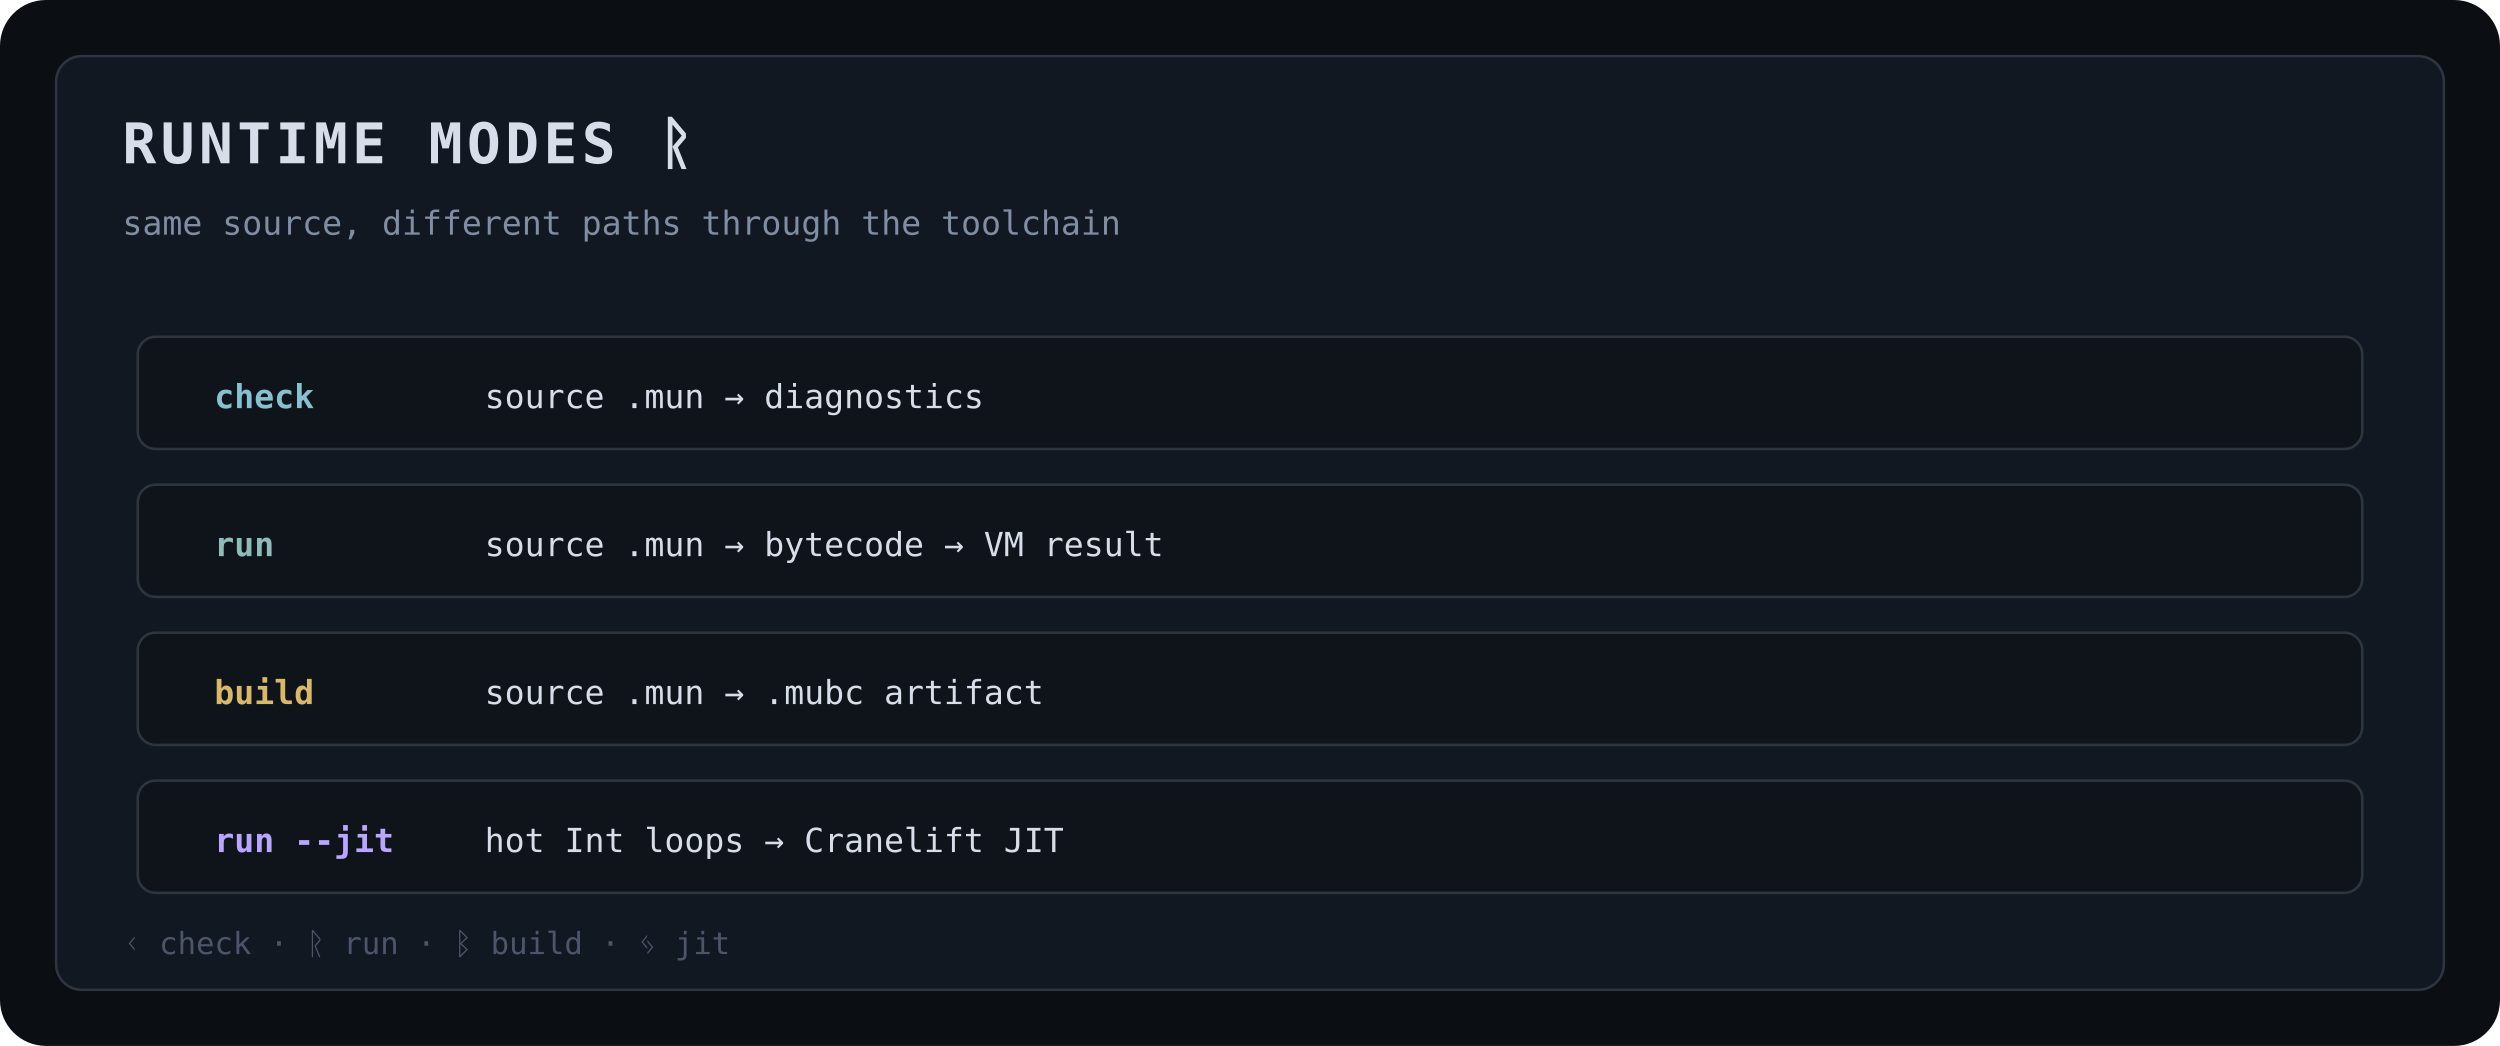
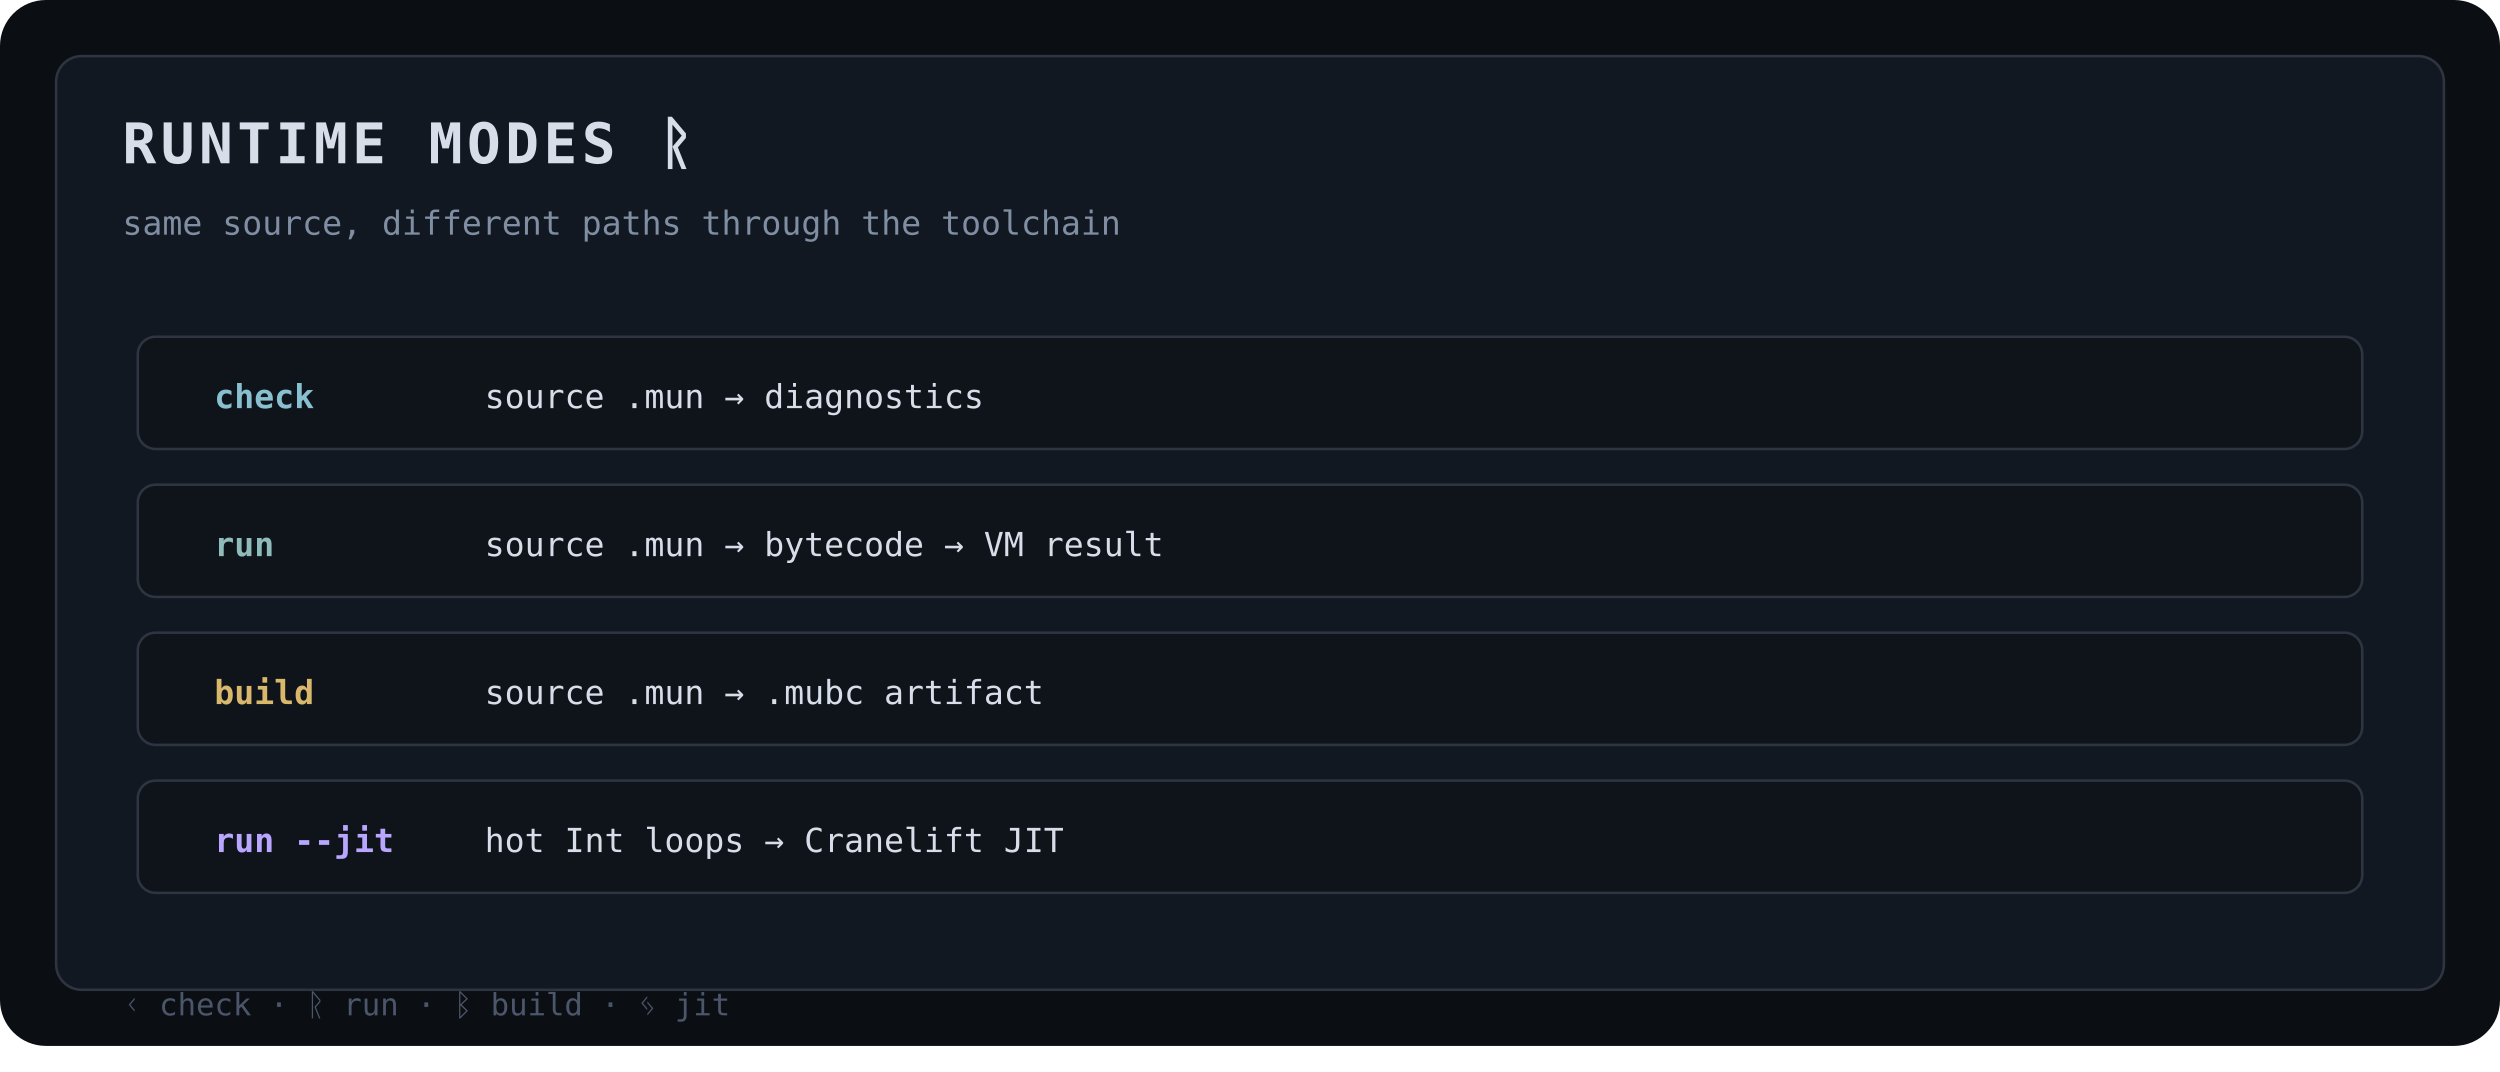
- <svg xmlns="http://www.w3.org/2000/svg" width="980" height="410" viewBox="0 0 980 410">
+ <svg xmlns="http://www.w3.org/2000/svg" width="980" height="420" viewBox="0 0 980 420" role="img" aria-labelledby="title desc">
  <rect width="980" height="410" rx="18" fill="#0b0f14" />
  <rect x="22" y="22" width="936" height="366" rx="10" fill="#121821" stroke="#2e3440" />
  <text x="48" y="64" fill="#d8dee9" font-family="ui-monospace, SFMono-Regular, Menlo, monospace" font-size="22" font-weight="700" letter-spacing="0.08em">RUNTIME MODES ᚱ</text>
  <text x="48" y="92" fill="#7f8ea3" font-family="ui-monospace, SFMono-Regular, Menlo, monospace" font-size="13">same source, different paths through the toolchain</text>
  <g font-family="ui-monospace, SFMono-Regular, Menlo, monospace">
    <rect x="54" y="132" width="872" height="44" rx="7" fill="#0f141b" stroke="#2e3440" />
    <text x="84" y="160" fill="#88c0d0" font-size="13" font-weight="700">check</text>
    <text x="190" y="160" fill="#d8dee9" font-size="13">source .mun → diagnostics</text>
    <rect x="54" y="190" width="872" height="44" rx="7" fill="#0f141b" stroke="#2e3440" />
    <text x="84" y="218" fill="#8fbcbb" font-size="13" font-weight="700">run</text>
    <text x="190" y="218" fill="#d8dee9" font-size="13">source .mun → bytecode → VM result</text>
    <rect x="54" y="248" width="872" height="44" rx="7" fill="#0f141b" stroke="#2e3440" />
    <text x="84" y="276" fill="#d9b86c" font-size="13" font-weight="700">build</text>
    <text x="190" y="276" fill="#d8dee9" font-size="13">source .mun → .mubc artifact</text>
    <rect x="54" y="306" width="872" height="44" rx="7" fill="#0f141b" stroke="#2e3440" />
    <text x="84" y="334" fill="#b9a7ff" font-size="13" font-weight="700">run --jit</text>
    <text x="190" y="334" fill="#d8dee9" font-size="13">hot Int loops → Cranelift JIT</text>
  </g>
-   <text x="48" y="374" fill="#4c566a" font-family="ui-monospace, SFMono-Regular, Menlo, monospace" font-size="12">ᚲ check · ᚱ run · ᛒ build · ᛃ jit</text>
+   <text x="48" y="398" fill="#4c566a" font-family="ui-monospace, SFMono-Regular, Menlo, monospace" font-size="12">ᚲ check · ᚱ run · ᛒ build · ᛃ jit</text>
</svg>
